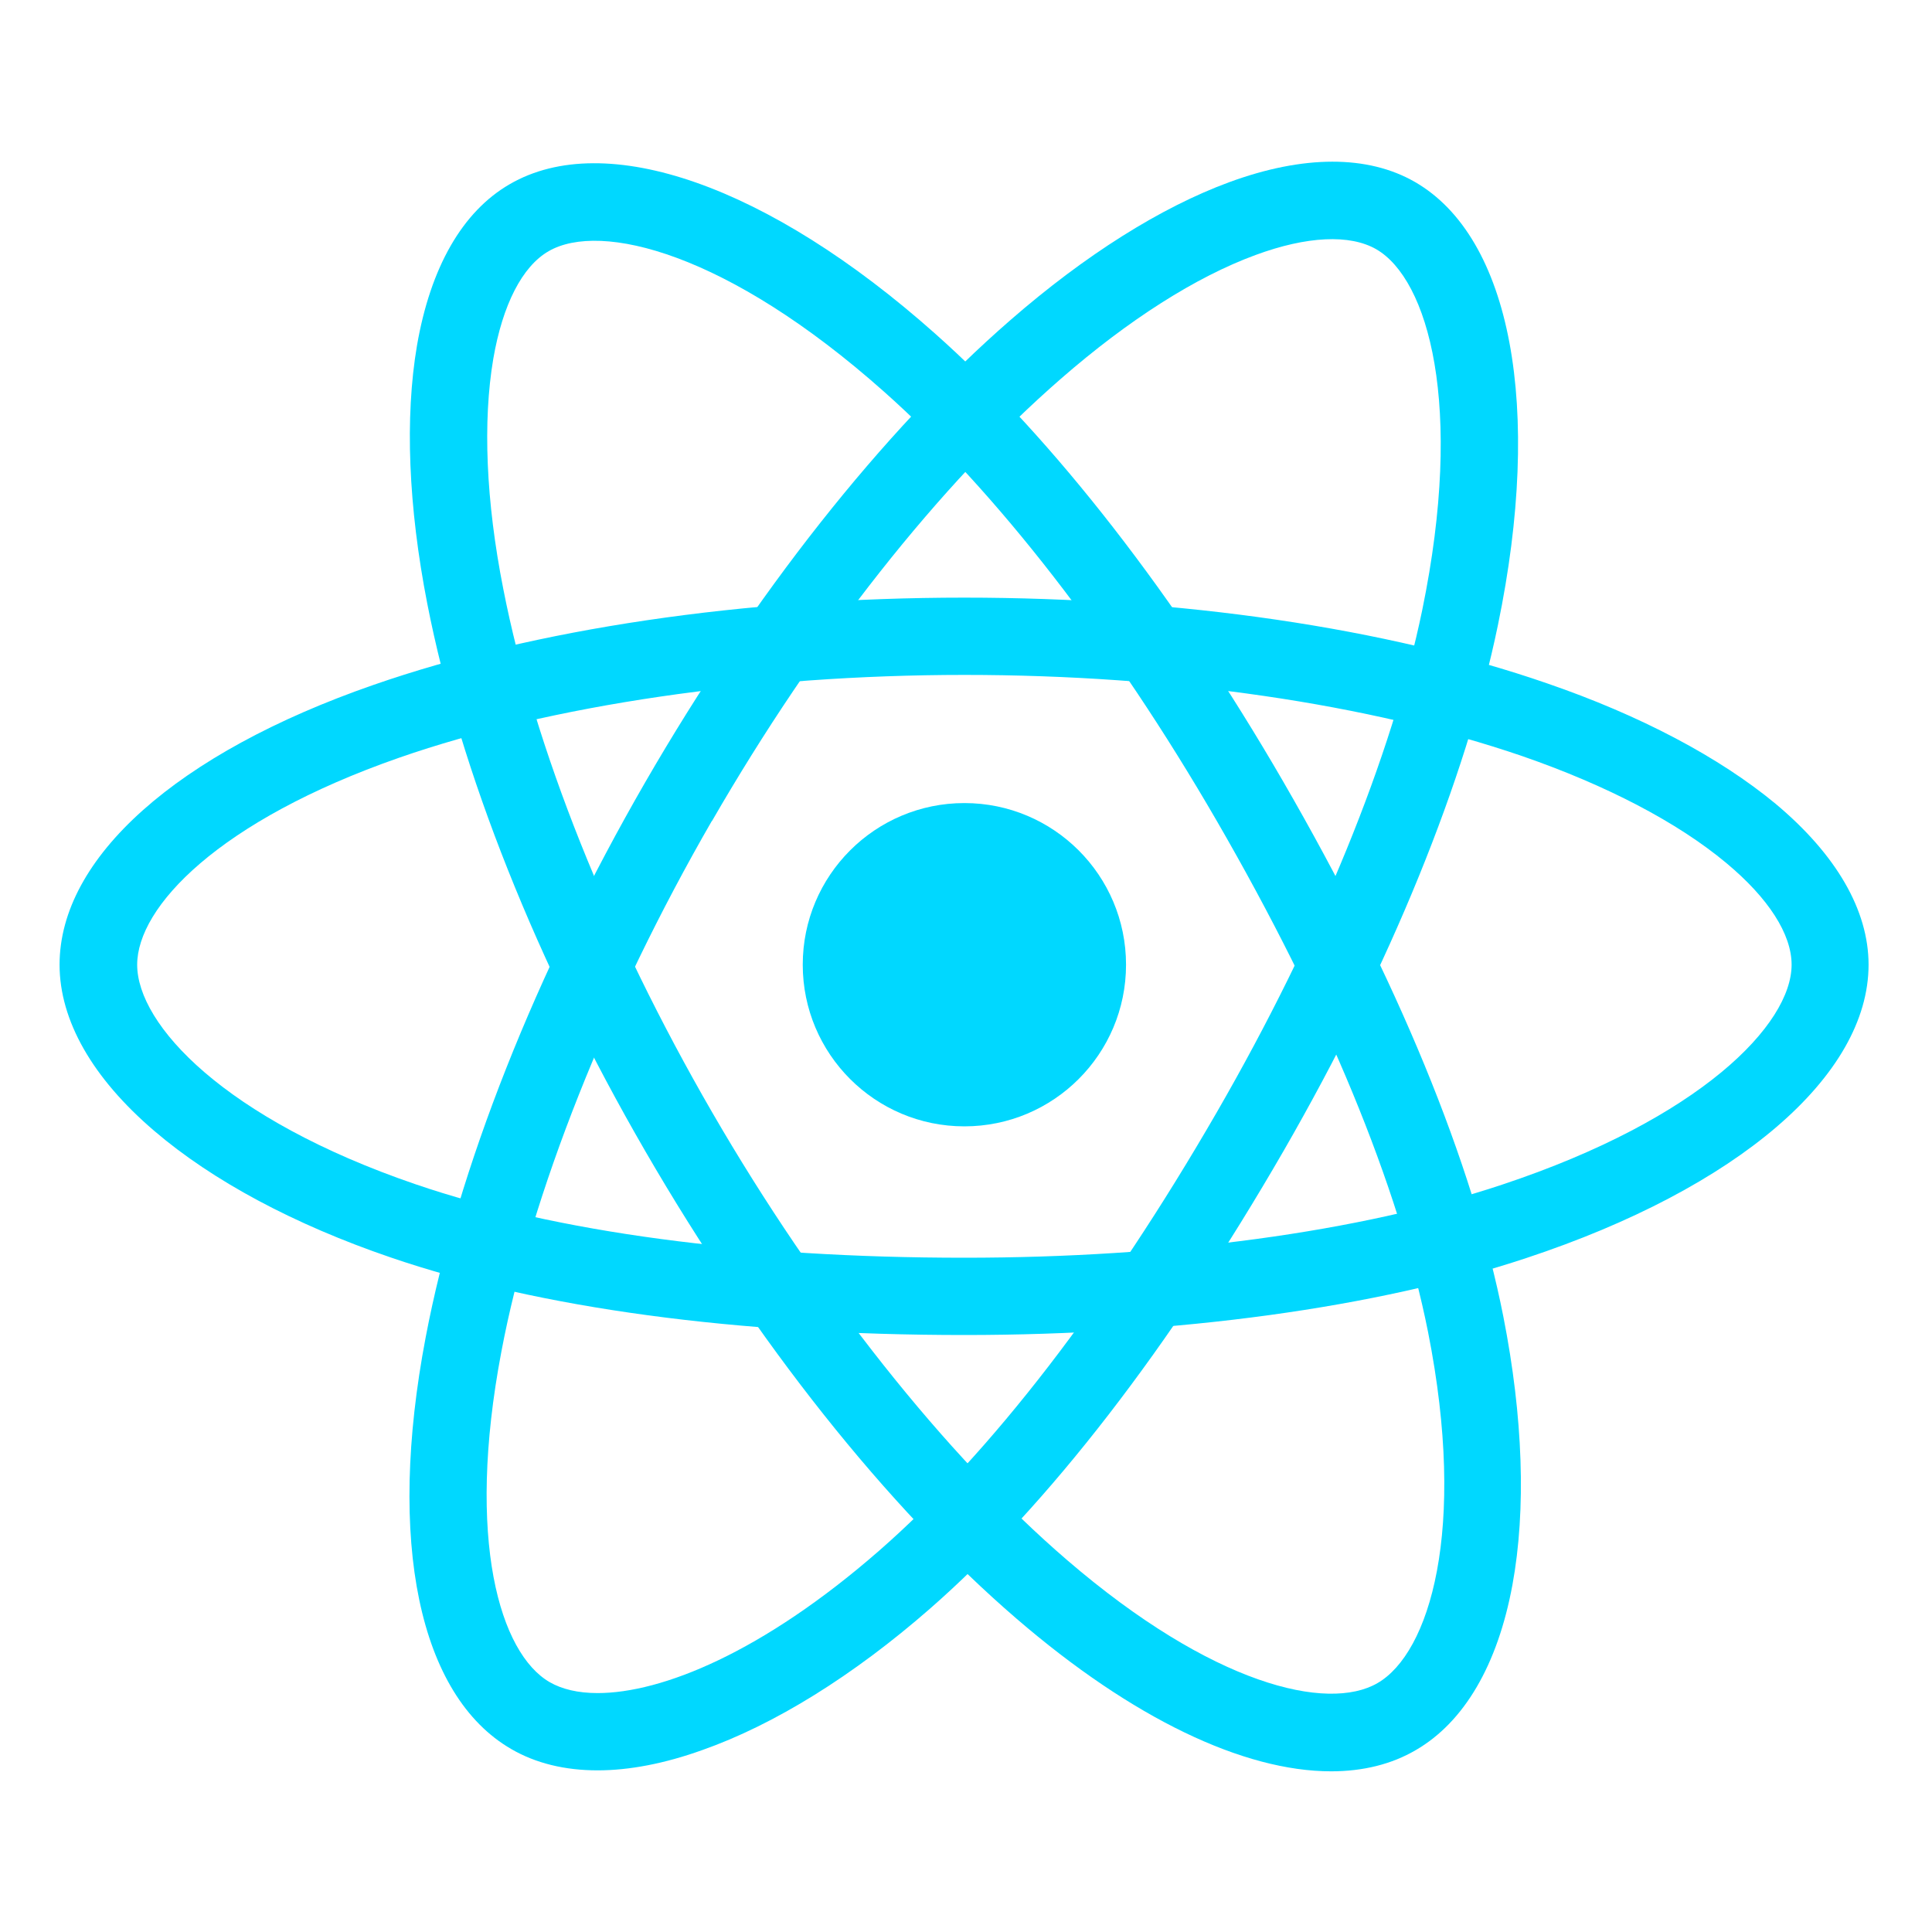
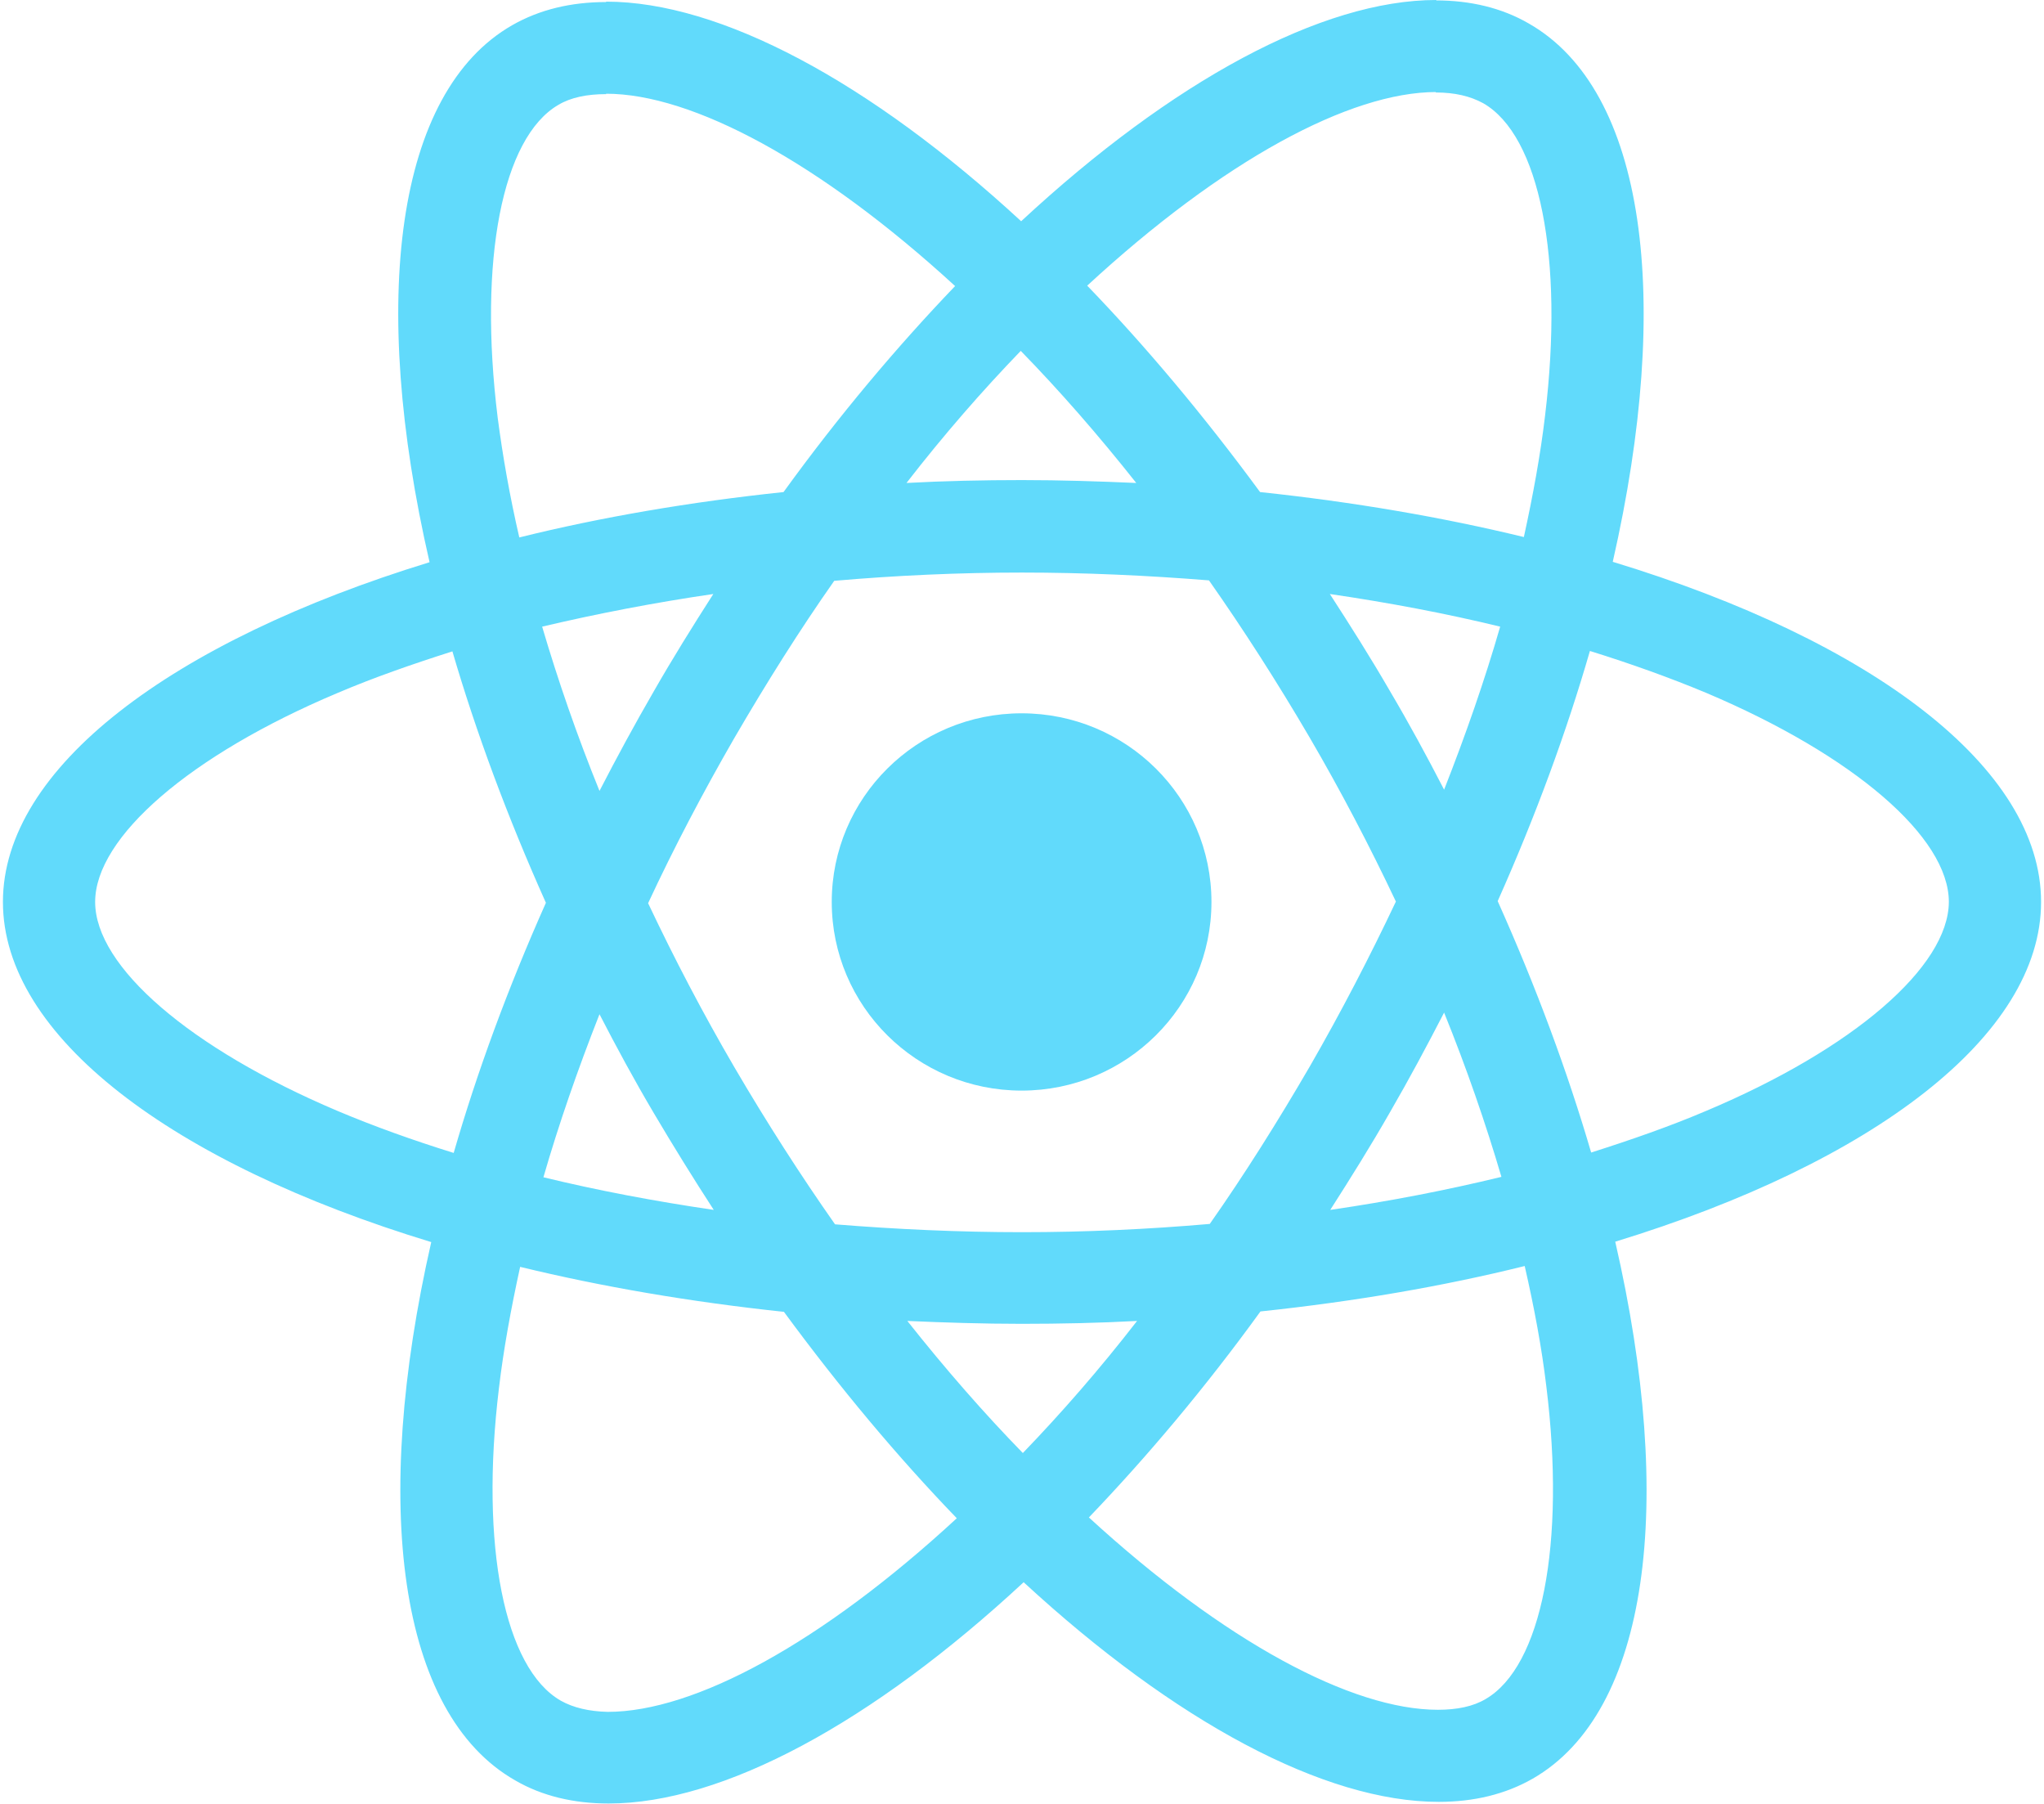
- <svg xmlns="http://www.w3.org/2000/svg" id="Layer_2" style="enable-background:new 0 0 600 600;" version="1.1" viewBox="0 0 600 600" xml:space="preserve">
-   <style type="text/css">
- 	.st0{fill:#00D8FF;}
- </style>
-   <circle class="st0" cx="299.5" cy="299.6" r="50.2" />
-   <g>
-     <path class="st0" d="M299.5,414.6c-70.5,0-132.1-8.3-178.2-24.1c-29.9-10.2-55.3-23.8-73.4-39.3c-19.2-16.4-29.4-34.3-29.4-51.6   c0-33.2,36.4-65.7,97.5-86.9c50-17.4,115.2-27.1,183.4-27.1c67,0,131.3,9.4,181,26.6c29.1,10,53.6,23,71,37.4   c18.9,15.8,28.9,33.1,28.9,50c0,34.5-40.7,69.4-106.3,91.1C427.6,406.1,365.6,414.6,299.5,414.6z M299.5,209.6   c-64.7,0-128.7,9.4-175.5,25.7c-56.2,19.6-81.4,46.4-81.4,64.3c0,18.6,27.1,47.9,86.5,68.2c43.6,14.9,102.6,22.8,170.4,22.8   c63.6,0,122.9-8,167-22.7c61.7-20.5,89.9-49.8,89.9-68.3c0-9.5-7.2-20.7-20.3-31.6c-15.1-12.6-37.1-24.1-63.4-33.2   C425.4,218.6,363.9,209.6,299.5,209.6z" />
-   </g>
-   <g>
-     <path class="st0" d="M185.6,549.8c-10.2,0-19.2-2.2-26.8-6.6c-28.7-16.6-38.7-64.4-26.6-127.9c9.9-52.1,34.1-113.3,68.2-172.4   c33.5-58,73.7-109,113.4-143.5c23.2-20.2,46.7-35,67.9-42.8c23.1-8.5,43.1-8.5,57.7-0.1c29.9,17.2,39.8,70,25.8,137.6   c-9.9,48-33.5,105.9-66.5,163.2c-35.2,61-73.2,110.2-109.9,142.3c-23.8,20.8-48.3,36-70.7,43.9   C206.4,547.7,195.4,549.8,185.6,549.8z M210.7,248.9l10.4,6c-32.3,56-56.2,116.1-65.4,164.9c-11.1,58.5-0.4,93.7,15,102.6   c3.8,2.2,8.8,3.4,14.9,3.4c19.9,0,51.2-12.6,87.4-44.2c34.7-30.3,71-77.5,104.9-136.2c31.8-55.1,54.4-110.5,63.8-156   c13.1-63.7,1.8-102.7-14.3-112c-8.2-4.7-21.5-4.1-37.5,1.8c-18.5,6.8-39.4,20.1-60.4,38.4c-37.7,32.8-76.2,81.6-108.4,137.4   L210.7,248.9z" />
-   </g>
-   <g>
-     <path class="st0" d="M413.4,550.1c-27.2,0-61.7-16.4-97.7-47.4c-40.2-34.6-81.1-86.1-115.3-145.2v0c-33.6-58-57.6-118.3-67.7-170   c-5.9-30.2-7-57.9-3.2-80.2c4.2-24.3,14.1-41.6,28.8-50.1c29.8-17.3,80.5,0.5,132.1,46.4c36.6,32.5,75,81.9,108.1,139.1   c35.3,61,59,118.5,68.4,166.3c6.1,31,7.1,59.8,2.8,83.2c-4.6,24.9-15,42.6-30,51.3C432.2,547.9,423.3,550.1,413.4,550.1z    M221.2,345.5c32.4,56,72.6,106.7,110.2,139c45.1,38.8,80.9,47.2,96.4,38.2c16.1-9.3,27.9-47.4,15.7-109   c-9-45.2-31.7-100.2-65.7-158.9c-31.9-55.1-68.6-102.4-103.3-133.2C225.9,78.4,186.5,68.7,170.4,78c-8.2,4.7-14.3,16.6-17.2,33.4   c-3.3,19.4-2.3,44.2,3.1,71.5C165.9,232,188.9,289.7,221.2,345.5L221.2,345.5z" />
+ <svg xmlns="http://www.w3.org/2000/svg" width="51px" height="45px" viewBox="0 0 51 45" version="1.1">
+   <g id="Page-1" stroke="none" stroke-width="1" fill="none" fill-rule="evenodd">
+     <g id="icon-react" fill="#61DAFB" fill-rule="nonzero">
+       <path d="M50.927,22.5 C50.927,19.153 46.709,15.982 40.24,14.015 C41.733,7.466 41.07,2.255 38.146,0.587 C37.473,0.196 36.685,0.01 35.824,0.01 L35.824,2.307 C36.301,2.307 36.685,2.399 37.006,2.574 C38.416,3.378 39.027,6.436 38.551,10.37 C38.437,11.338 38.25,12.357 38.022,13.397 C35.99,12.903 33.772,12.522 31.44,12.275 C30.04,10.37 28.589,8.64 27.127,7.126 C30.507,4.006 33.679,2.296 35.835,2.296 L35.835,0 C35.835,0 35.835,0 35.835,0 C32.984,0 29.252,2.018 25.479,5.519 C21.706,2.039 17.974,0.041 15.124,0.041 L15.124,2.338 C17.27,2.338 20.452,4.037 23.831,7.136 C22.38,8.65 20.929,10.37 19.55,12.275 C17.207,12.522 14.989,12.903 12.957,13.407 C12.719,12.378 12.543,11.379 12.418,10.421 C11.931,6.487 12.532,3.429 13.932,2.616 C14.243,2.43 14.647,2.348 15.124,2.348 L15.124,0.051 C15.124,0.051 15.124,0.051 15.124,0.051 C14.253,0.051 13.465,0.237 12.781,0.628 C9.868,2.296 9.215,7.497 10.718,14.025 C4.271,16.002 0.073,19.164 0.073,22.5 C0.073,25.847 4.291,29.018 10.76,30.985 C9.267,37.534 9.93,42.745 12.854,44.413 C13.527,44.804 14.315,44.99 15.186,44.99 C18.037,44.99 21.768,42.971 25.541,39.47 C29.315,42.951 33.046,44.949 35.897,44.949 C36.768,44.949 37.555,44.763 38.24,44.372 C41.152,42.704 41.805,37.503 40.302,30.975 C46.729,29.008 50.927,25.836 50.927,22.5 Z M37.431,15.632 C37.048,16.96 36.571,18.33 36.032,19.699 C35.607,18.875 35.161,18.051 34.674,17.228 C34.197,16.404 33.689,15.601 33.181,14.818 C34.653,15.034 36.073,15.302 37.431,15.632 Z M32.684,26.598 C31.875,27.989 31.046,29.307 30.185,30.532 C28.641,30.666 27.076,30.738 25.5,30.738 C23.935,30.738 22.37,30.666 20.835,30.542 C19.975,29.317 19.135,28.009 18.327,26.629 C17.539,25.28 16.824,23.911 16.171,22.531 C16.813,21.151 17.539,19.771 18.316,18.422 C19.125,17.032 19.954,15.714 20.815,14.489 C22.359,14.355 23.924,14.283 25.5,14.283 C27.065,14.283 28.63,14.355 30.165,14.478 C31.025,15.704 31.865,17.011 32.673,18.391 C33.461,19.74 34.176,21.11 34.829,22.49 C34.176,23.87 33.461,25.249 32.684,26.598 Z M36.032,25.26 C36.591,26.64 37.068,28.019 37.462,29.358 C36.104,29.688 34.674,29.966 33.191,30.182 C33.699,29.389 34.207,28.576 34.684,27.741 C35.161,26.918 35.607,26.084 36.032,25.26 Z M25.521,36.247 C24.557,35.259 23.593,34.157 22.639,32.952 C23.572,32.993 24.526,33.024 25.49,33.024 C26.464,33.024 27.428,33.003 28.371,32.952 C27.438,34.157 26.474,35.259 25.521,36.247 Z M17.809,30.182 C16.337,29.966 14.916,29.698 13.559,29.368 C13.942,28.04 14.419,26.67 14.958,25.301 C15.383,26.125 15.829,26.949 16.316,27.772 C16.803,28.596 17.301,29.399 17.809,30.182 Z M25.469,8.753 C26.433,9.741 27.397,10.843 28.351,12.048 C27.418,12.007 26.464,11.976 25.5,11.976 C24.526,11.976 23.562,11.997 22.618,12.048 C23.551,10.843 24.515,9.741 25.469,8.753 Z M17.798,14.818 C17.29,15.611 16.782,16.424 16.305,17.259 C15.829,18.082 15.383,18.906 14.958,19.73 C14.398,18.35 13.921,16.97 13.527,15.632 C14.885,15.312 16.316,15.034 17.798,14.818 Z M8.417,27.711 C4.748,26.156 2.374,24.117 2.374,22.5 C2.374,20.883 4.748,18.834 8.417,17.289 C9.309,16.908 10.283,16.569 11.288,16.249 C11.879,18.268 12.657,20.368 13.621,22.521 C12.667,24.662 11.9,26.753 11.32,28.761 C10.293,28.442 9.319,28.092 8.417,27.711 Z M13.994,42.426 C12.584,41.622 11.973,38.564 12.449,34.63 C12.563,33.662 12.75,32.643 12.978,31.603 C15.01,32.097 17.228,32.478 19.56,32.725 C20.96,34.63 22.411,36.36 23.873,37.874 C20.493,40.994 17.321,42.704 15.165,42.704 C14.699,42.693 14.305,42.601 13.994,42.426 Z M38.582,34.579 C39.069,38.513 38.468,41.571 37.068,42.384 C36.757,42.57 36.353,42.652 35.876,42.652 C33.73,42.652 30.548,40.953 27.169,37.854 C28.62,36.34 30.071,34.62 31.45,32.715 C33.793,32.468 36.011,32.087 38.043,31.582 C38.281,32.622 38.468,33.621 38.582,34.579 Z M42.573,27.711 C41.681,28.092 40.707,28.431 39.701,28.751 C39.11,26.732 38.333,24.632 37.369,22.479 C38.323,20.338 39.09,18.247 39.67,16.239 C40.696,16.558 41.671,16.908 42.583,17.289 C46.252,18.844 48.626,20.883 48.626,22.5 C48.616,24.117 46.242,26.166 42.573,27.711 Z" id="Shape" />
+       <ellipse id="Oval" cx="25.49" cy="22.5" rx="4.737" ry="4.706" />
+     </g>
  </g>
</svg>
